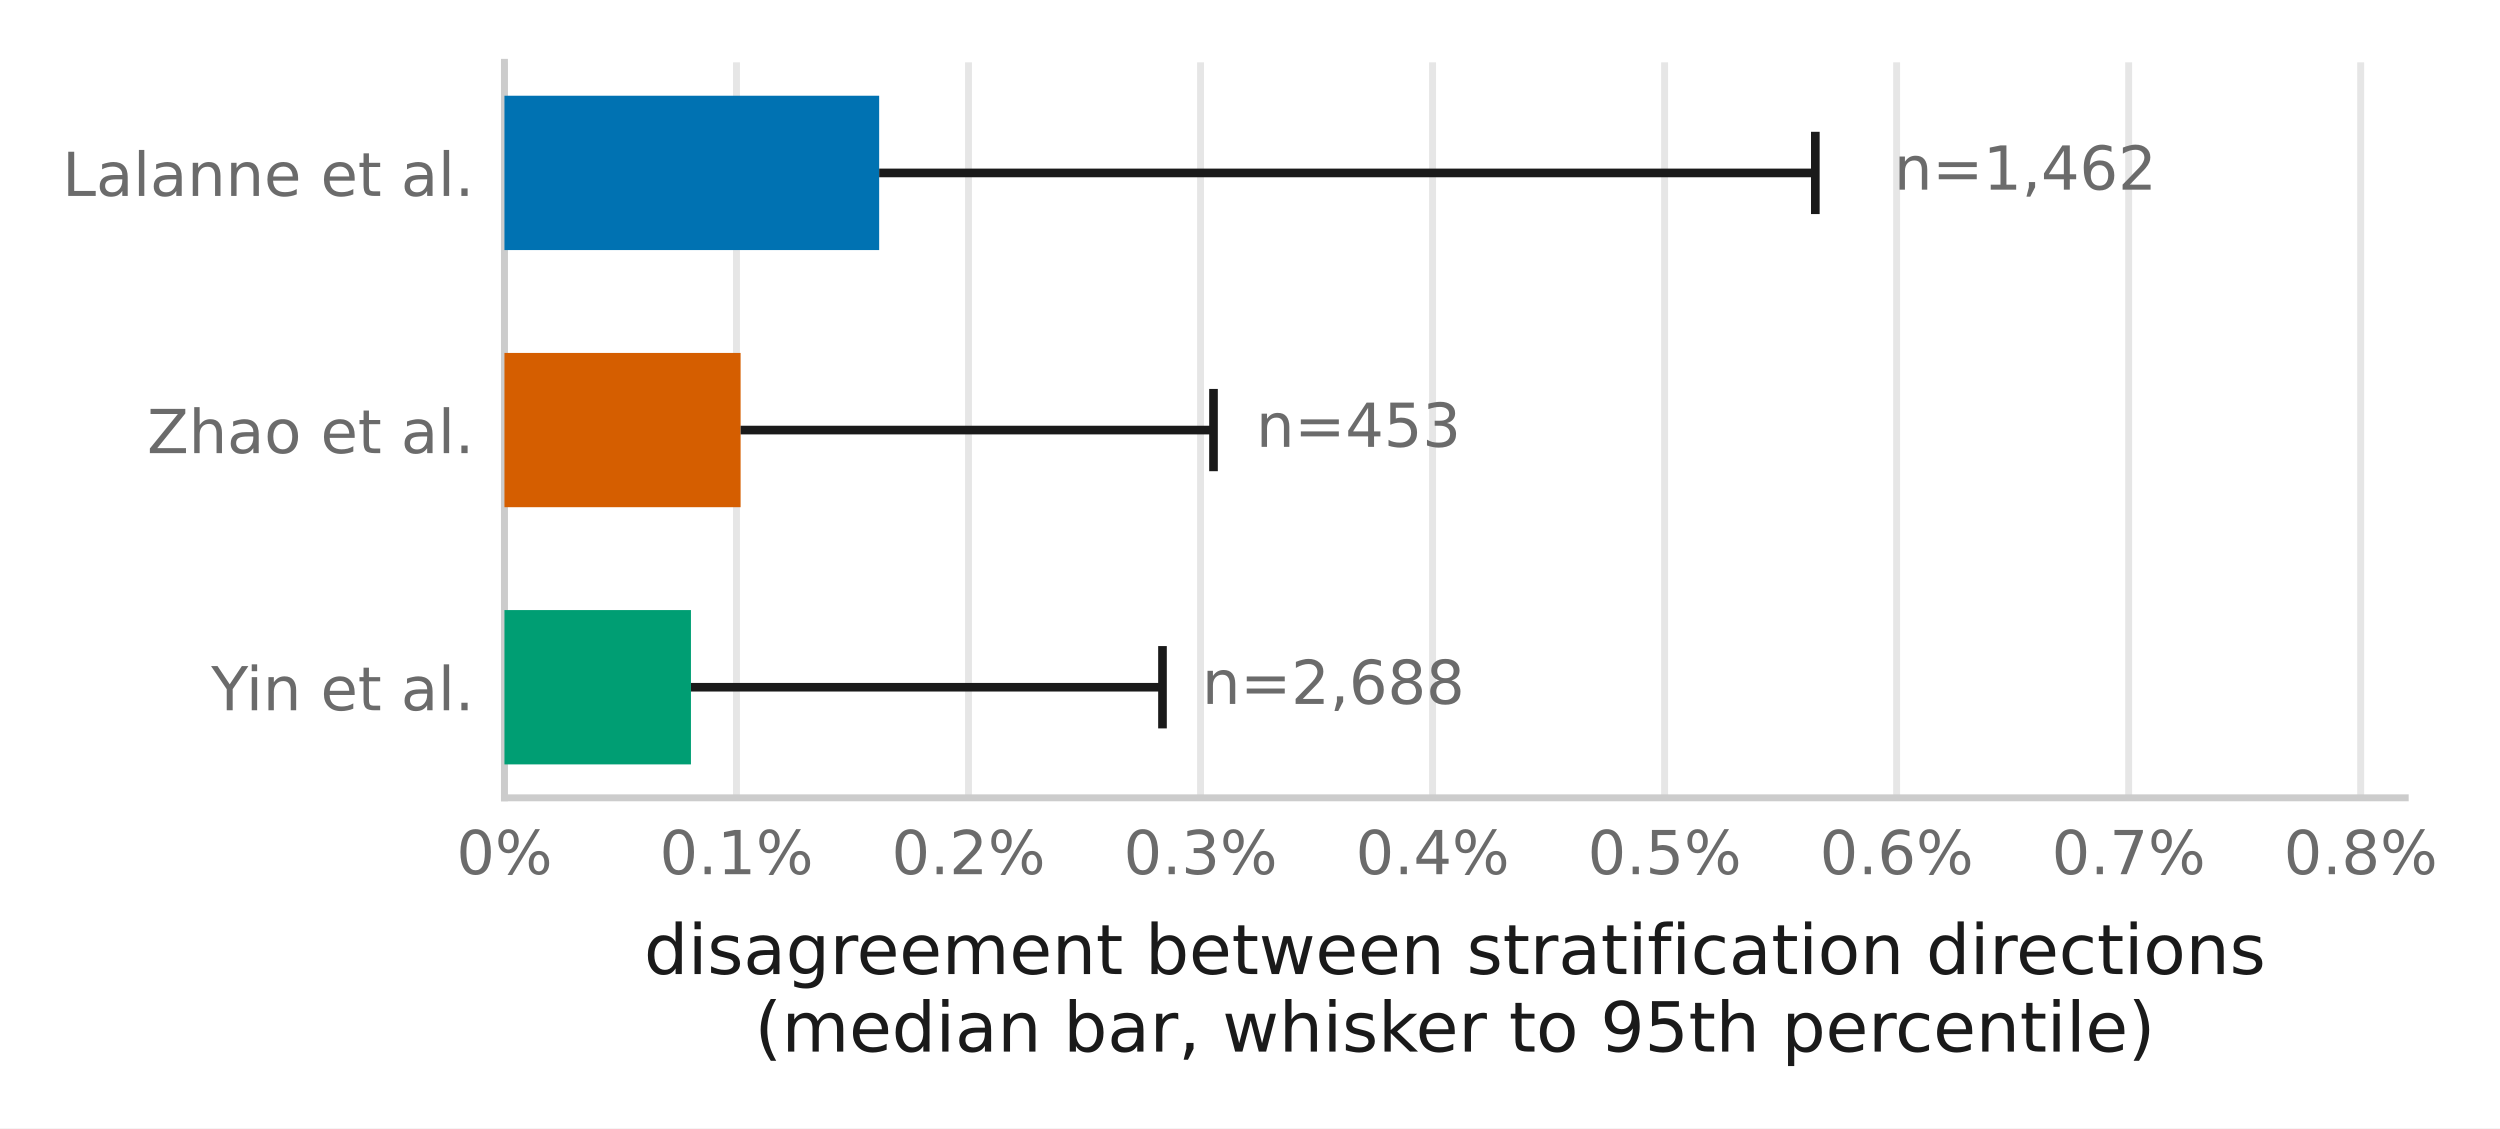
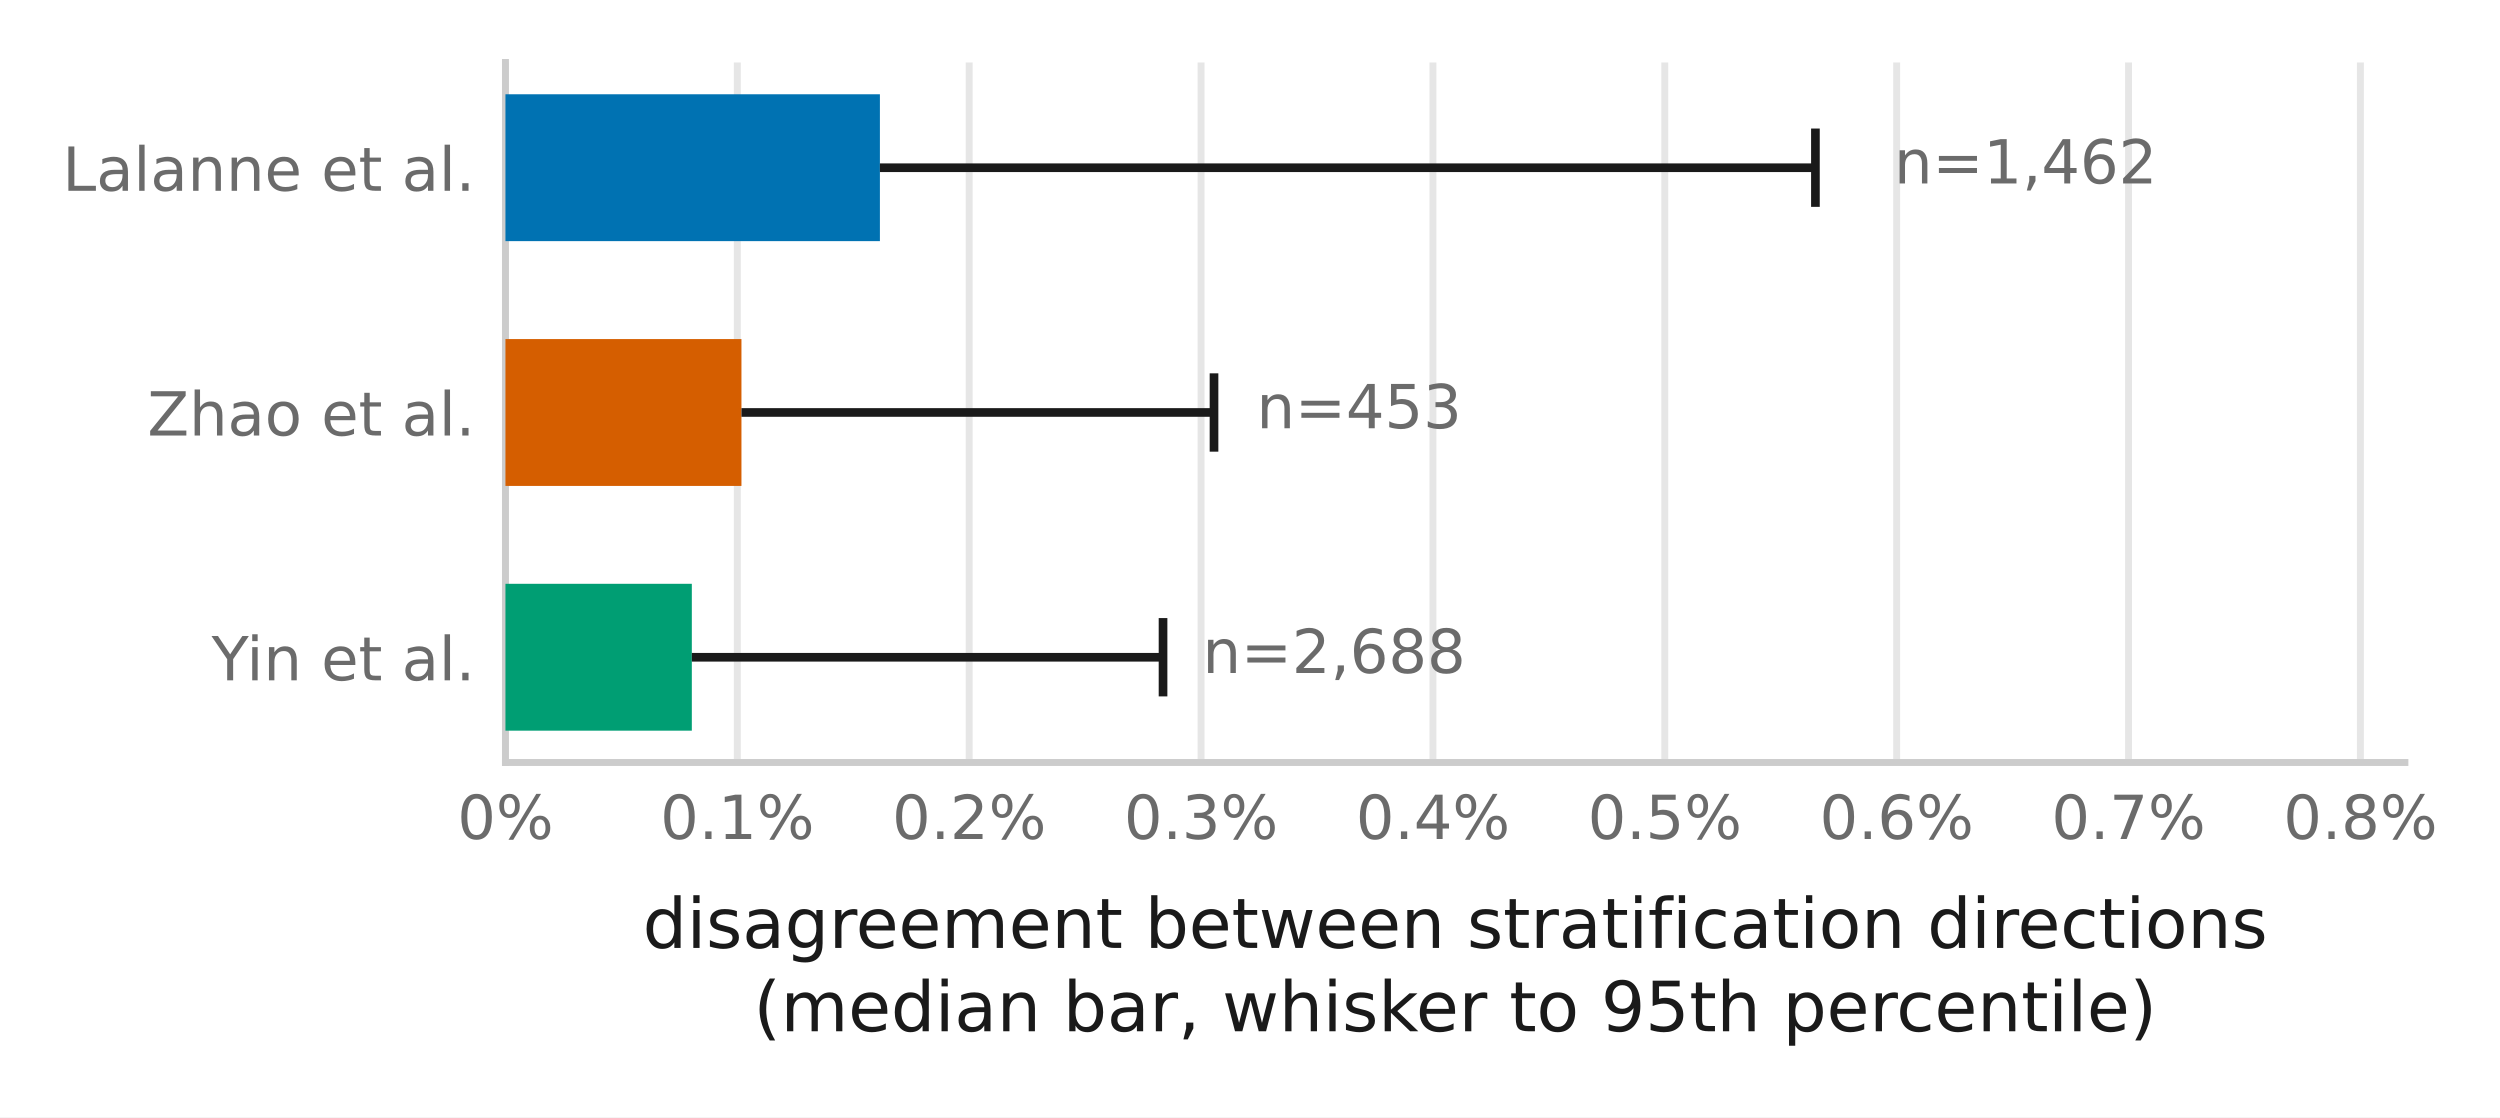
- <svg xmlns="http://www.w3.org/2000/svg" width="288.75pt" height="130.323pt" viewBox="0 0 288.75 130.323" version="1.1">
+ <svg xmlns="http://www.w3.org/2000/svg" width="288.179pt" height="128.798pt" viewBox="0 0 288.179 128.798" version="1.1">
  <defs>
    <style type="text/css">*{stroke-linejoin: round; stroke-linecap: butt}</style>
  </defs>
  <g id="figure_1">
    <g id="patch_1">
-       <path d="M 0 130.323  L 288.75 130.323  L 288.75 0  L 0 0  z " style="fill: #ffffff" />
+       <path d="M 0 128.798  L 288.179 128.798  L 288.179 0  L 0 0  z " style="fill: #ffffff" />
    </g>
    <g id="axes_1">
      <g id="patch_2">
-         <path d="M 58.264 92.148  L 277.803 92.148  L 277.803 7.2  L 58.264 7.2  z " style="fill: #ffffff" />
+         <path d="M 58.264 87.893  L 277.218 87.893  L 277.218 7.2  L 58.264 7.2  z " style="fill: #ffffff" />
      </g>
      <g id="matplotlib.axis_1">
        <g id="xtick_1">
          <g id="line2d_1">
-             <path d="M 58.264 92.148  L 58.264 7.2  " clip-path="url(#pc628504f2c)" style="fill: none; stroke: #e6e6e6; stroke-width: 0.8; stroke-linecap: square" />
+             <path d="M 58.264 87.893  L 58.264 7.2  " clip-path="url(#pbb9b940268)" style="fill: none; stroke: #e6e6e6; stroke-width: 0.8; stroke-linecap: square" />
          </g>
          <g id="line2d_2" />
          <g id="text_1">
-             <text style="font-size: 7px; font-family: 'DejaVu Sans', 'Bitstream Vera Sans', 'Computer Modern Sans Serif', 'Lucida Grande', 'Verdana', 'Geneva', 'Lucid', 'Arial', 'Helvetica', 'Avant Garde', sans-serif; text-anchor: middle; fill: #6b6b6b" x="58.264" y="100.967" transform="rotate(-0 58.26391 100.9669)">0%</text>
+             <text style="font-size: 7px; font-family: 'DejaVu Sans', 'Bitstream Vera Sans', 'Computer Modern Sans Serif', 'Lucida Grande', 'Verdana', 'Geneva', 'Lucid', 'Arial', 'Helvetica', 'Avant Garde', sans-serif; text-anchor: middle; fill: #6b6b6b" x="58.264" y="96.711" transform="rotate(-0 58.26391 96.71148)">0%</text>
          </g>
        </g>
        <g id="xtick_2">
          <g id="line2d_3">
-             <path d="M 85.063 92.148  L 85.063 7.2  " clip-path="url(#pc628504f2c)" style="fill: none; stroke: #e6e6e6; stroke-width: 0.8; stroke-linecap: square" />
+             <path d="M 84.992 87.893  L 84.992 7.2  " clip-path="url(#pbb9b940268)" style="fill: none; stroke: #e6e6e6; stroke-width: 0.8; stroke-linecap: square" />
          </g>
          <g id="line2d_4" />
          <g id="text_2">
-             <text style="font-size: 7px; font-family: 'DejaVu Sans', 'Bitstream Vera Sans', 'Computer Modern Sans Serif', 'Lucida Grande', 'Verdana', 'Geneva', 'Lucid', 'Arial', 'Helvetica', 'Avant Garde', sans-serif; text-anchor: middle; fill: #6b6b6b" x="85.063" y="100.967" transform="rotate(-0 85.06323 100.9669)">0.1%</text>
+             <text style="font-size: 7px; font-family: 'DejaVu Sans', 'Bitstream Vera Sans', 'Computer Modern Sans Serif', 'Lucida Grande', 'Verdana', 'Geneva', 'Lucid', 'Arial', 'Helvetica', 'Avant Garde', sans-serif; text-anchor: middle; fill: #6b6b6b" x="84.992" y="96.711" transform="rotate(-0 84.99182 96.71148)">0.1%</text>
          </g>
        </g>
        <g id="xtick_3">
          <g id="line2d_5">
-             <path d="M 111.863 92.148  L 111.863 7.2  " clip-path="url(#pc628504f2c)" style="fill: none; stroke: #e6e6e6; stroke-width: 0.8; stroke-linecap: square" />
+             <path d="M 111.72 87.893  L 111.72 7.2  " clip-path="url(#pbb9b940268)" style="fill: none; stroke: #e6e6e6; stroke-width: 0.8; stroke-linecap: square" />
          </g>
          <g id="line2d_6" />
          <g id="text_3">
-             <text style="font-size: 7px; font-family: 'DejaVu Sans', 'Bitstream Vera Sans', 'Computer Modern Sans Serif', 'Lucida Grande', 'Verdana', 'Geneva', 'Lucid', 'Arial', 'Helvetica', 'Avant Garde', sans-serif; text-anchor: middle; fill: #6b6b6b" x="111.863" y="100.967" transform="rotate(-0 111.8626 100.9669)">0.2%</text>
+             <text style="font-size: 7px; font-family: 'DejaVu Sans', 'Bitstream Vera Sans', 'Computer Modern Sans Serif', 'Lucida Grande', 'Verdana', 'Geneva', 'Lucid', 'Arial', 'Helvetica', 'Avant Garde', sans-serif; text-anchor: middle; fill: #6b6b6b" x="111.72" y="96.711" transform="rotate(-0 111.7197 96.71148)">0.2%</text>
          </g>
        </g>
        <g id="xtick_4">
          <g id="line2d_7">
-             <path d="M 138.662 92.148  L 138.662 7.2  " clip-path="url(#pc628504f2c)" style="fill: none; stroke: #e6e6e6; stroke-width: 0.8; stroke-linecap: square" />
+             <path d="M 138.448 87.893  L 138.448 7.2  " clip-path="url(#pbb9b940268)" style="fill: none; stroke: #e6e6e6; stroke-width: 0.8; stroke-linecap: square" />
          </g>
          <g id="line2d_8" />
          <g id="text_4">
-             <text style="font-size: 7px; font-family: 'DejaVu Sans', 'Bitstream Vera Sans', 'Computer Modern Sans Serif', 'Lucida Grande', 'Verdana', 'Geneva', 'Lucid', 'Arial', 'Helvetica', 'Avant Garde', sans-serif; text-anchor: middle; fill: #6b6b6b" x="138.662" y="100.967" transform="rotate(-0 138.6619 100.9669)">0.3%</text>
+             <text style="font-size: 7px; font-family: 'DejaVu Sans', 'Bitstream Vera Sans', 'Computer Modern Sans Serif', 'Lucida Grande', 'Verdana', 'Geneva', 'Lucid', 'Arial', 'Helvetica', 'Avant Garde', sans-serif; text-anchor: middle; fill: #6b6b6b" x="138.448" y="96.711" transform="rotate(-0 138.4477 96.71148)">0.3%</text>
          </g>
        </g>
        <g id="xtick_5">
          <g id="line2d_9">
-             <path d="M 165.461 92.148  L 165.461 7.2  " clip-path="url(#pc628504f2c)" style="fill: none; stroke: #e6e6e6; stroke-width: 0.8; stroke-linecap: square" />
+             <path d="M 165.176 87.893  L 165.176 7.2  " clip-path="url(#pbb9b940268)" style="fill: none; stroke: #e6e6e6; stroke-width: 0.8; stroke-linecap: square" />
          </g>
          <g id="line2d_10" />
          <g id="text_5">
-             <text style="font-size: 7px; font-family: 'DejaVu Sans', 'Bitstream Vera Sans', 'Computer Modern Sans Serif', 'Lucida Grande', 'Verdana', 'Geneva', 'Lucid', 'Arial', 'Helvetica', 'Avant Garde', sans-serif; text-anchor: middle; fill: #6b6b6b" x="165.461" y="100.967" transform="rotate(-0 165.4612 100.9669)">0.4%</text>
+             <text style="font-size: 7px; font-family: 'DejaVu Sans', 'Bitstream Vera Sans', 'Computer Modern Sans Serif', 'Lucida Grande', 'Verdana', 'Geneva', 'Lucid', 'Arial', 'Helvetica', 'Avant Garde', sans-serif; text-anchor: middle; fill: #6b6b6b" x="165.176" y="96.711" transform="rotate(-0 165.1756 96.71148)">0.4%</text>
          </g>
        </g>
        <g id="xtick_6">
          <g id="line2d_11">
-             <path d="M 192.261 92.148  L 192.261 7.2  " clip-path="url(#pc628504f2c)" style="fill: none; stroke: #e6e6e6; stroke-width: 0.8; stroke-linecap: square" />
+             <path d="M 191.903 87.893  L 191.903 7.2  " clip-path="url(#pbb9b940268)" style="fill: none; stroke: #e6e6e6; stroke-width: 0.8; stroke-linecap: square" />
          </g>
          <g id="line2d_12" />
          <g id="text_6">
-             <text style="font-size: 7px; font-family: 'DejaVu Sans', 'Bitstream Vera Sans', 'Computer Modern Sans Serif', 'Lucida Grande', 'Verdana', 'Geneva', 'Lucid', 'Arial', 'Helvetica', 'Avant Garde', sans-serif; text-anchor: middle; fill: #6b6b6b" x="192.261" y="100.967" transform="rotate(-0 192.2605 100.9669)">0.5%</text>
+             <text style="font-size: 7px; font-family: 'DejaVu Sans', 'Bitstream Vera Sans', 'Computer Modern Sans Serif', 'Lucida Grande', 'Verdana', 'Geneva', 'Lucid', 'Arial', 'Helvetica', 'Avant Garde', sans-serif; text-anchor: middle; fill: #6b6b6b" x="191.903" y="96.711" transform="rotate(-0 191.9035 96.71148)">0.5%</text>
          </g>
        </g>
        <g id="xtick_7">
          <g id="line2d_13">
-             <path d="M 219.06 92.148  L 219.06 7.2  " clip-path="url(#pc628504f2c)" style="fill: none; stroke: #e6e6e6; stroke-width: 0.8; stroke-linecap: square" />
+             <path d="M 218.631 87.893  L 218.631 7.2  " clip-path="url(#pbb9b940268)" style="fill: none; stroke: #e6e6e6; stroke-width: 0.8; stroke-linecap: square" />
          </g>
          <g id="line2d_14" />
          <g id="text_7">
-             <text style="font-size: 7px; font-family: 'DejaVu Sans', 'Bitstream Vera Sans', 'Computer Modern Sans Serif', 'Lucida Grande', 'Verdana', 'Geneva', 'Lucid', 'Arial', 'Helvetica', 'Avant Garde', sans-serif; text-anchor: middle; fill: #6b6b6b" x="219.06" y="100.967" transform="rotate(-0 219.0599 100.9669)">0.6%</text>
+             <text style="font-size: 7px; font-family: 'DejaVu Sans', 'Bitstream Vera Sans', 'Computer Modern Sans Serif', 'Lucida Grande', 'Verdana', 'Geneva', 'Lucid', 'Arial', 'Helvetica', 'Avant Garde', sans-serif; text-anchor: middle; fill: #6b6b6b" x="218.631" y="96.711" transform="rotate(-0 218.6314 96.71148)">0.6%</text>
          </g>
        </g>
        <g id="xtick_8">
          <g id="line2d_15">
-             <path d="M 245.859 92.148  L 245.859 7.2  " clip-path="url(#pc628504f2c)" style="fill: none; stroke: #e6e6e6; stroke-width: 0.8; stroke-linecap: square" />
+             <path d="M 245.359 87.893  L 245.359 7.2  " clip-path="url(#pbb9b940268)" style="fill: none; stroke: #e6e6e6; stroke-width: 0.8; stroke-linecap: square" />
          </g>
          <g id="line2d_16" />
          <g id="text_8">
-             <text style="font-size: 7px; font-family: 'DejaVu Sans', 'Bitstream Vera Sans', 'Computer Modern Sans Serif', 'Lucida Grande', 'Verdana', 'Geneva', 'Lucid', 'Arial', 'Helvetica', 'Avant Garde', sans-serif; text-anchor: middle; fill: #6b6b6b" x="245.859" y="100.967" transform="rotate(-0 245.8592 100.9669)">0.7%</text>
+             <text style="font-size: 7px; font-family: 'DejaVu Sans', 'Bitstream Vera Sans', 'Computer Modern Sans Serif', 'Lucida Grande', 'Verdana', 'Geneva', 'Lucid', 'Arial', 'Helvetica', 'Avant Garde', sans-serif; text-anchor: middle; fill: #6b6b6b" x="245.359" y="96.711" transform="rotate(-0 245.3593 96.71148)">0.7%</text>
          </g>
        </g>
        <g id="xtick_9">
          <g id="line2d_17">
-             <path d="M 272.659 92.148  L 272.659 7.2  " clip-path="url(#pc628504f2c)" style="fill: none; stroke: #e6e6e6; stroke-width: 0.8; stroke-linecap: square" />
+             <path d="M 272.087 87.893  L 272.087 7.2  " clip-path="url(#pbb9b940268)" style="fill: none; stroke: #e6e6e6; stroke-width: 0.8; stroke-linecap: square" />
          </g>
          <g id="line2d_18" />
          <g id="text_9">
-             <text style="font-size: 7px; font-family: 'DejaVu Sans', 'Bitstream Vera Sans', 'Computer Modern Sans Serif', 'Lucida Grande', 'Verdana', 'Geneva', 'Lucid', 'Arial', 'Helvetica', 'Avant Garde', sans-serif; text-anchor: middle; fill: #6b6b6b" x="272.659" y="100.967" transform="rotate(-0 272.6585 100.9669)">0.8%</text>
+             <text style="font-size: 7px; font-family: 'DejaVu Sans', 'Bitstream Vera Sans', 'Computer Modern Sans Serif', 'Lucida Grande', 'Verdana', 'Geneva', 'Lucid', 'Arial', 'Helvetica', 'Avant Garde', sans-serif; text-anchor: middle; fill: #6b6b6b" x="272.087" y="96.711" transform="rotate(-0 272.0872 96.71148)">0.8%</text>
          </g>
        </g>
        <g id="text_10">
-           <text style="font-size: 8px; font-family: 'DejaVu Sans', 'Bitstream Vera Sans', 'Computer Modern Sans Serif', 'Lucida Grande', 'Verdana', 'Geneva', 'Lucid', 'Arial', 'Helvetica', 'Avant Garde', sans-serif; fill: #1a1a1a" transform="translate(74.38948 112.5014)">disagreement between stratification directions</text>
-           <text style="font-size: 8px; font-family: 'DejaVu Sans', 'Bitstream Vera Sans', 'Computer Modern Sans Serif', 'Lucida Grande', 'Verdana', 'Geneva', 'Lucid', 'Arial', 'Helvetica', 'Avant Garde', sans-serif; fill: #1a1a1a" transform="translate(87.16573 121.4597)">(median bar, whisker to 95th percentile)</text>
+           <text style="font-size: 8px; font-family: 'DejaVu Sans', 'Bitstream Vera Sans', 'Computer Modern Sans Serif', 'Lucida Grande', 'Verdana', 'Geneva', 'Lucid', 'Arial', 'Helvetica', 'Avant Garde', sans-serif; fill: #1a1a1a" transform="translate(74.09323 109.2727)">disagreement between stratification directions</text>
+           <text style="font-size: 8px; font-family: 'DejaVu Sans', 'Bitstream Vera Sans', 'Computer Modern Sans Serif', 'Lucida Grande', 'Verdana', 'Geneva', 'Lucid', 'Arial', 'Helvetica', 'Avant Garde', sans-serif; fill: #1a1a1a" transform="translate(86.86885 118.8748)">(median bar, whisker to 95th percentile)</text>
        </g>
      </g>
      <g id="matplotlib.axis_2">
        <g id="ytick_1">
          <g id="line2d_19" />
          <g id="text_11">
-             <text style="font-size: 7px; font-family: 'DejaVu Sans', 'Bitstream Vera Sans', 'Computer Modern Sans Serif', 'Lucida Grande', 'Verdana', 'Geneva', 'Lucid', 'Arial', 'Helvetica', 'Avant Garde', sans-serif; text-anchor: end; fill: #6b6b6b" x="54.764" y="82.036" transform="rotate(-0 54.76391 82.03555)">Yin et al.</text>
+             <text style="font-size: 7px; font-family: 'DejaVu Sans', 'Bitstream Vera Sans', 'Computer Modern Sans Serif', 'Lucida Grande', 'Verdana', 'Geneva', 'Lucid', 'Arial', 'Helvetica', 'Avant Garde', sans-serif; text-anchor: end; fill: #6b6b6b" x="54.764" y="78.42" transform="rotate(-0 54.76391 78.42039)">Yin et al.</text>
          </g>
        </g>
        <g id="ytick_2">
          <g id="line2d_20" />
          <g id="text_12">
-             <text style="font-size: 7px; font-family: 'DejaVu Sans', 'Bitstream Vera Sans', 'Computer Modern Sans Serif', 'Lucida Grande', 'Verdana', 'Geneva', 'Lucid', 'Arial', 'Helvetica', 'Avant Garde', sans-serif; text-anchor: end; fill: #6b6b6b" x="54.764" y="52.333" transform="rotate(-0 54.76391 52.33345)">Zhao et al.</text>
+             <text style="font-size: 7px; font-family: 'DejaVu Sans', 'Bitstream Vera Sans', 'Computer Modern Sans Serif', 'Lucida Grande', 'Verdana', 'Geneva', 'Lucid', 'Arial', 'Helvetica', 'Avant Garde', sans-serif; text-anchor: end; fill: #6b6b6b" x="54.764" y="50.206" transform="rotate(-0 54.76391 50.20602)">Zhao et al.</text>
          </g>
        </g>
        <g id="ytick_3">
          <g id="line2d_21" />
          <g id="text_13">
-             <text style="font-size: 7px; font-family: 'DejaVu Sans', 'Bitstream Vera Sans', 'Computer Modern Sans Serif', 'Lucida Grande', 'Verdana', 'Geneva', 'Lucid', 'Arial', 'Helvetica', 'Avant Garde', sans-serif; text-anchor: end; fill: #6b6b6b" x="54.764" y="22.631" transform="rotate(-0 54.76391 22.63135)">Lalanne et al.</text>
+             <text style="font-size: 7px; font-family: 'DejaVu Sans', 'Bitstream Vera Sans', 'Computer Modern Sans Serif', 'Lucida Grande', 'Verdana', 'Geneva', 'Lucid', 'Arial', 'Helvetica', 'Avant Garde', sans-serif; text-anchor: end; fill: #6b6b6b" x="54.764" y="21.992" transform="rotate(-0 54.76391 21.99164)">Lalanne et al.</text>
          </g>
        </g>
      </g>
      <g id="patch_3">
-         <path d="M 58.264 92.148  L 58.264 7.2  " style="fill: none; stroke: #cccccc; stroke-width: 0.8; stroke-linejoin: miter; stroke-linecap: square" />
+         <path d="M 58.264 87.893  L 58.264 7.2  " style="fill: none; stroke: #cccccc; stroke-width: 0.8; stroke-linejoin: miter; stroke-linecap: square" />
      </g>
      <g id="patch_4">
-         <path d="M 58.264 92.148  L 277.803 92.148  " style="fill: none; stroke: #cccccc; stroke-width: 0.8; stroke-linejoin: miter; stroke-linecap: square" />
+         <path d="M 58.264 87.893  L 277.218 87.893  " style="fill: none; stroke: #cccccc; stroke-width: 0.8; stroke-linejoin: miter; stroke-linecap: square" />
      </g>
      <g id="patch_5">
-         <path d="M 58.264 88.287  L 79.805 88.287  L 79.805 70.465  L 58.264 70.465  z " clip-path="url(#pc628504f2c)" style="fill: #009e73" />
+         <path d="M 58.264 84.225  L 79.748 84.225  L 79.748 67.297  L 58.264 67.297  z " clip-path="url(#pbb9b940268)" style="fill: #009e73" />
      </g>
      <g id="patch_6">
-         <path d="M 58.264 58.585  L 85.54 58.585  L 85.54 40.763  L 58.264 40.763  z " clip-path="url(#pc628504f2c)" style="fill: #d55e00" />
+         <path d="M 58.264 56.011  L 85.468 56.011  L 85.468 39.082  L 58.264 39.082  z " clip-path="url(#pbb9b940268)" style="fill: #d55e00" />
      </g>
      <g id="patch_7">
-         <path d="M 58.264 28.883  L 101.543 28.883  L 101.543 11.061  L 58.264 11.061  z " clip-path="url(#pc628504f2c)" style="fill: #0072b2" />
+         <path d="M 58.264 27.796  L 101.428 27.796  L 101.428 10.868  L 58.264 10.868  z " clip-path="url(#pbb9b940268)" style="fill: #0072b2" />
      </g>
      <g id="text_14">
-         <text style="font-size: 7px; font-family: 'DejaVu Sans', 'Bitstream Vera Sans', 'Computer Modern Sans Serif', 'Lucida Grande', 'Verdana', 'Geneva', 'Lucid', 'Arial', 'Helvetica', 'Avant Garde', sans-serif; text-anchor: start; fill: #6b6b6b" x="138.828" y="81.308" transform="rotate(-0 138.8275 81.30766)">n=2,688</text>
+         <text style="font-size: 7px; font-family: 'DejaVu Sans', 'Bitstream Vera Sans', 'Computer Modern Sans Serif', 'Lucida Grande', 'Verdana', 'Geneva', 'Lucid', 'Arial', 'Helvetica', 'Avant Garde', sans-serif; text-anchor: start; fill: #6b6b6b" x="138.613" y="77.579" transform="rotate(-0 138.6129 77.5793)">n=2,688</text>
      </g>
      <g id="text_15">
-         <text style="font-size: 7px; font-family: 'DejaVu Sans', 'Bitstream Vera Sans', 'Computer Modern Sans Serif', 'Lucida Grande', 'Verdana', 'Geneva', 'Lucid', 'Arial', 'Helvetica', 'Avant Garde', sans-serif; text-anchor: start; fill: #6b6b6b" x="145.073" y="51.606" transform="rotate(-0 145.0727 51.60556)">n=453</text>
+         <text style="font-size: 7px; font-family: 'DejaVu Sans', 'Bitstream Vera Sans', 'Computer Modern Sans Serif', 'Lucida Grande', 'Verdana', 'Geneva', 'Lucid', 'Arial', 'Helvetica', 'Avant Garde', sans-serif; text-anchor: start; fill: #6b6b6b" x="144.841" y="49.365" transform="rotate(-0 144.8414 49.36492)">n=453</text>
      </g>
      <g id="text_16">
-         <text style="font-size: 7px; font-family: 'DejaVu Sans', 'Bitstream Vera Sans', 'Computer Modern Sans Serif', 'Lucida Grande', 'Verdana', 'Geneva', 'Lucid', 'Arial', 'Helvetica', 'Avant Garde', sans-serif; text-anchor: start; fill: #6b6b6b" x="218.754" y="21.903" transform="rotate(-0 218.7542 21.90347)">n=1,462</text>
+         <text style="font-size: 7px; font-family: 'DejaVu Sans', 'Bitstream Vera Sans', 'Computer Modern Sans Serif', 'Lucida Grande', 'Verdana', 'Geneva', 'Lucid', 'Arial', 'Helvetica', 'Avant Garde', sans-serif; text-anchor: start; fill: #6b6b6b" x="218.327" y="21.151" transform="rotate(-0 218.3266 21.15054)">n=1,462</text>
      </g>
      <g id="LineCollection_1">
-         <path d="M 79.805 79.376  L 134.267 79.376  " clip-path="url(#pc628504f2c)" style="fill: none; stroke: #1a1a1a" />
-         <path d="M 85.54 49.674  L 140.159 49.674  " clip-path="url(#pc628504f2c)" style="fill: none; stroke: #1a1a1a" />
-         <path d="M 101.543 19.972  L 209.67 19.972  " clip-path="url(#pc628504f2c)" style="fill: none; stroke: #1a1a1a" />
+         <path d="M 79.748 75.761  L 134.065 75.761  " clip-path="url(#pbb9b940268)" style="fill: none; stroke: #1a1a1a" />
+         <path d="M 85.468 47.547  L 139.941 47.547  " clip-path="url(#pbb9b940268)" style="fill: none; stroke: #1a1a1a" />
+         <path d="M 101.428 19.332  L 209.266 19.332  " clip-path="url(#pbb9b940268)" style="fill: none; stroke: #1a1a1a" />
      </g>
      <g id="LineCollection_2">
-         <path d="M 134.267 84.128  L 134.267 74.624  " clip-path="url(#pc628504f2c)" style="fill: none; stroke: #1a1a1a" />
-         <path d="M 140.159 54.426  L 140.159 44.922  " clip-path="url(#pc628504f2c)" style="fill: none; stroke: #1a1a1a" />
-         <path d="M 209.67 24.724  L 209.67 15.22  " clip-path="url(#pc628504f2c)" style="fill: none; stroke: #1a1a1a" />
+         <path d="M 134.065 80.275  L 134.065 71.247  " clip-path="url(#pbb9b940268)" style="fill: none; stroke: #1a1a1a" />
+         <path d="M 139.941 52.061  L 139.941 43.032  " clip-path="url(#pbb9b940268)" style="fill: none; stroke: #1a1a1a" />
+         <path d="M 209.266 23.846  L 209.266 14.818  " clip-path="url(#pbb9b940268)" style="fill: none; stroke: #1a1a1a" />
      </g>
    </g>
  </g>
  <defs>
-     <clipPath id="pc628504f2c">
-       <rect x="58.264" y="7.2" width="219.539" height="84.948" />
+     <clipPath id="pbb9b940268">
+       <rect x="58.264" y="7.2" width="218.954" height="80.693" />
    </clipPath>
  </defs>
</svg>
